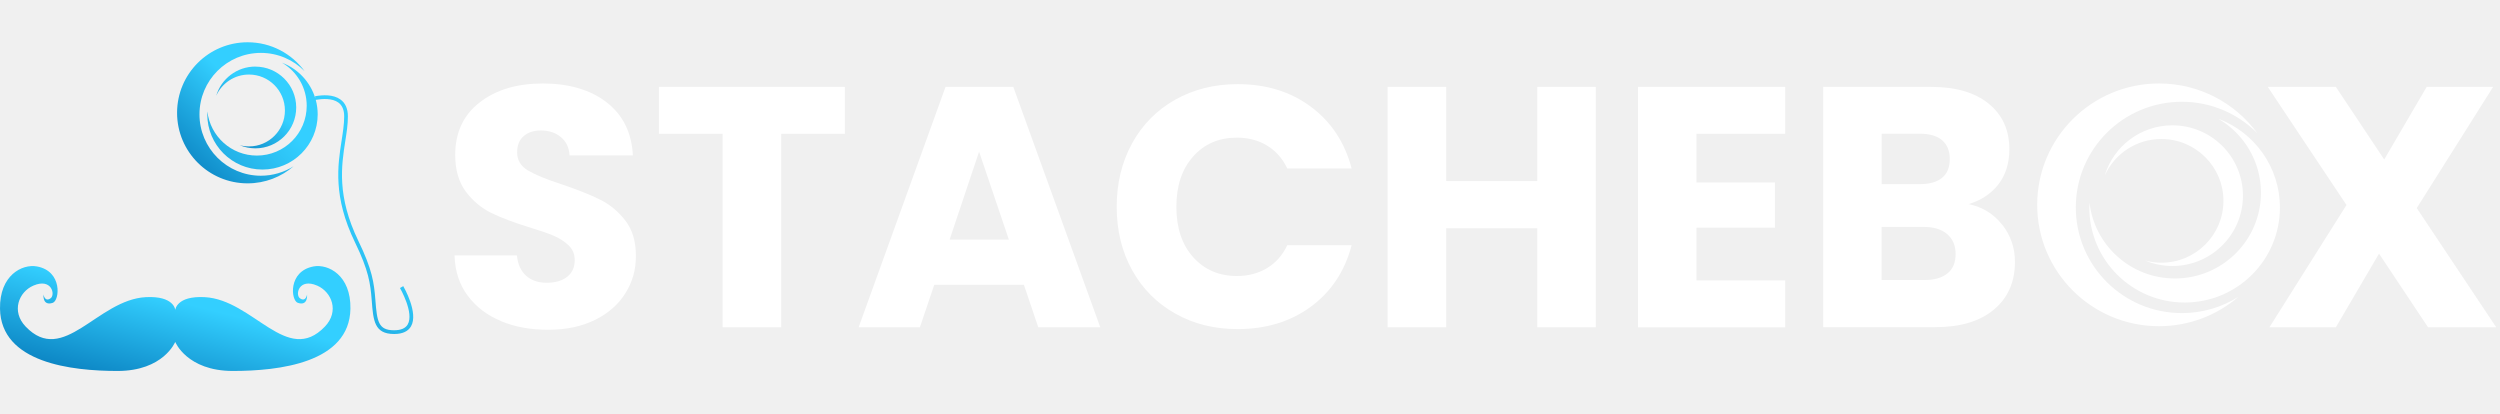
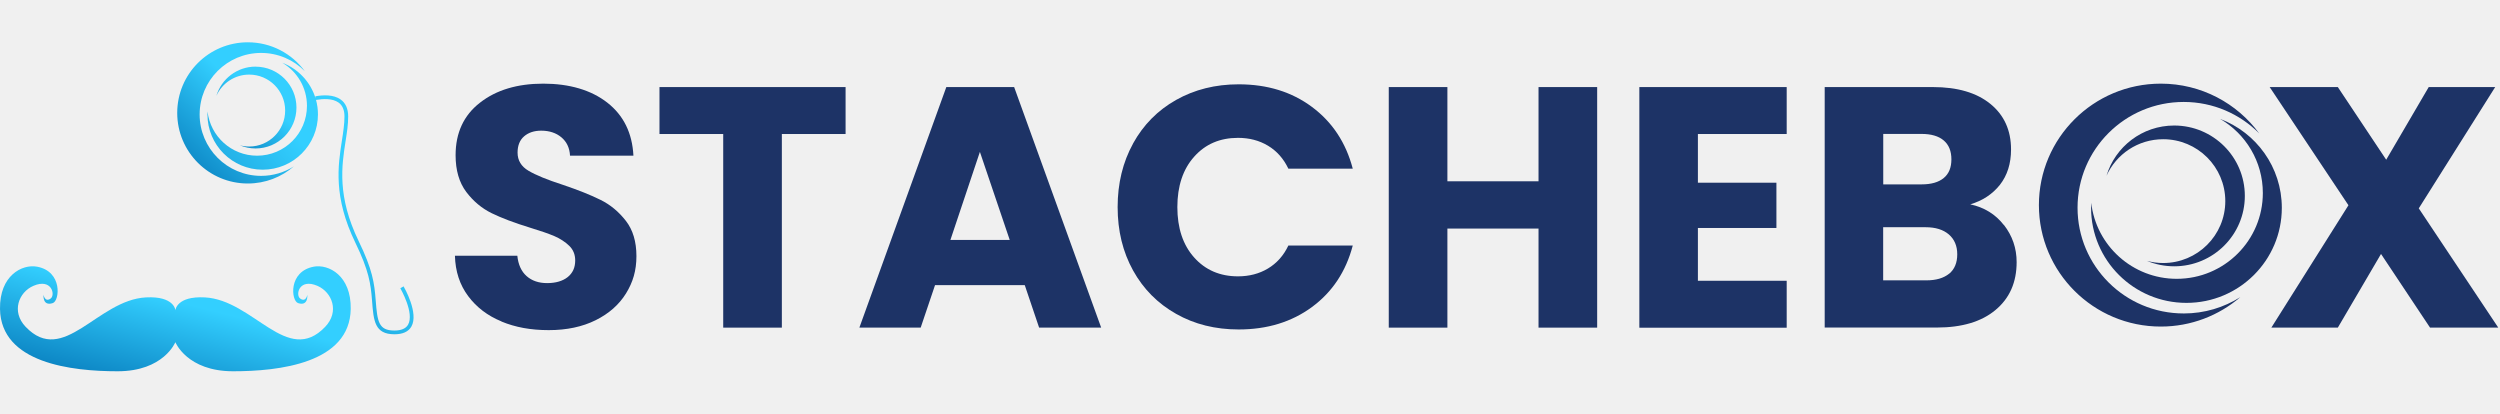
- <svg xmlns="http://www.w3.org/2000/svg" width="605" height="100" viewBox="0 0 605 100" fill="none">
-   <g clip-path="url(#clip0_722_5081)">
-     <path d="M75.854 64.484C69.666 65.648 70.391 72.722 72.067 73.286C74.618 74.139 74.307 71.27 74.307 71.27C74.307 71.27 74.019 73.179 72.6 72.197C71.374 71.354 72.311 67.182 76.771 69.124C80.282 70.661 82.159 75.335 78.629 79.027C69.474 88.619 61.301 72.528 49.532 71.909C42.672 71.546 42.416 75.004 42.416 75.004C42.416 75.004 42.16 71.546 35.3 71.909C23.542 72.528 15.367 88.617 6.203 79.027C2.672 75.335 4.549 70.651 8.06 69.124C12.51 67.182 13.458 71.354 12.232 72.197C10.822 73.179 10.524 71.27 10.524 71.27C10.524 71.27 10.213 74.129 12.764 73.286C14.44 72.732 15.176 65.646 8.975 64.484C5.328 63.801 -0.125 66.65 0.002 74.696C0.206 87.819 17.309 89.772 28.448 89.772C39.587 89.772 42.404 82.741 42.404 82.741C42.404 82.741 45.221 89.772 56.359 89.772C67.498 89.772 84.603 87.831 84.805 74.696C84.934 66.65 79.481 63.801 75.832 64.484H75.854Z" fill="url(#paint0_linear_722_5081)" />
-     <path d="M97.589 69.254L97.579 69.244L96.8 69.702C96.833 69.766 100.269 75.731 98.668 78.516C98.133 79.443 97.024 79.923 95.371 79.923C91.562 79.923 91.241 77.822 90.848 72.658C90.527 68.421 90.08 65.209 86.728 58.307C81.48 47.467 82.631 40.072 83.559 34.14C83.889 32.039 84.2 30.065 84.188 28.155C84.188 26.298 83.569 24.911 82.363 24.058C80.613 22.81 78.064 22.959 76.239 23.29L76.297 23.772C75.09 19.815 72.093 16.636 68.248 15.18C71.823 17.271 74.223 21.154 74.223 25.593C74.223 32.251 68.825 37.649 62.166 37.649C55.968 37.649 50.866 32.975 50.185 26.958C50.175 27.192 50.163 27.427 50.163 27.673C50.163 35.045 56.137 41.032 63.521 41.032C70.906 41.032 76.88 35.045 76.88 27.673C76.88 26.46 76.717 25.282 76.412 24.163C78.124 23.872 80.399 23.76 81.853 24.792C82.812 25.476 83.292 26.607 83.292 28.153C83.292 29.988 82.994 31.93 82.673 33.989C81.724 40.05 80.55 47.604 85.928 58.69C89.203 65.445 89.64 68.561 89.961 72.72C90.334 77.596 90.58 80.828 95.391 80.828C97.385 80.828 98.762 80.199 99.466 78.971C101.323 75.739 97.748 69.518 97.589 69.25V69.254Z" fill="url(#paint1_linear_722_5081)" />
-     <path d="M48.273 27.663C48.273 19.458 54.931 12.8 63.136 12.8C67.276 12.8 71.02 14.495 73.71 17.227C70.605 12.981 65.59 10.229 59.924 10.229C50.491 10.229 42.853 17.869 42.853 27.3C42.853 36.73 50.493 44.371 59.924 44.371C64.181 44.371 68.064 42.812 71.053 40.231C68.76 41.681 66.042 42.523 63.13 42.526C54.927 42.523 48.271 35.867 48.271 27.663H48.273Z" fill="url(#paint2_linear_722_5081)" />
-     <path d="M60.255 35.431C59.464 35.431 58.708 35.324 57.982 35.132C59.156 35.622 60.446 35.891 61.791 35.901C67.254 35.901 71.682 31.473 71.682 26.01C71.682 20.547 67.254 16.119 61.791 16.119L61.801 16.109C57.321 16.109 53.532 19.086 52.316 23.183C53.671 20.152 56.722 18.039 60.255 18.039C65.056 18.039 68.951 21.933 68.951 26.736C68.951 31.539 65.058 35.433 60.255 35.433V35.431Z" fill="url(#paint3_linear_722_5081)" />
+ <svg xmlns="http://www.w3.org/2000/svg" width="1076" height="178" viewBox="0 0 1076 178" fill="none">
+   <g clip-path="url(#clip0_713_3453)">
+     <path d="M135.02 114.781C124.004 116.852 125.296 129.443 128.279 130.448C132.819 131.967 132.267 126.859 132.267 126.859C132.267 126.859 131.753 130.258 129.227 128.51C127.044 127.01 128.713 119.584 136.653 123.04C142.902 125.775 146.243 134.095 139.958 140.667C123.663 157.741 109.116 129.099 88.166 127.997C75.955 127.351 75.499 133.506 75.499 133.506C75.499 133.506 75.043 127.351 62.833 127.997C41.904 129.099 27.353 157.737 11.04 140.667C4.756 134.095 8.097 125.757 14.346 123.04C22.267 119.584 23.954 127.01 21.772 128.51C19.263 130.258 18.732 126.859 18.732 126.859C18.732 126.859 18.179 131.949 22.72 130.448C25.702 129.461 27.012 116.849 15.976 114.781C9.483 113.565 -0.223 118.636 0.003 132.957C0.366 156.316 30.81 159.794 50.637 159.794C70.464 159.794 75.478 147.278 75.478 147.278C75.478 147.278 80.492 159.794 100.319 159.794C120.146 159.794 150.593 156.338 150.952 132.957C151.182 118.636 141.477 113.565 134.98 114.781H135.02Z" fill="url(#paint0_linear_713_3453)" />
+     <path d="M173.708 123.27L173.69 123.252L172.304 124.067C172.362 124.182 178.478 134.799 175.628 139.755C174.677 141.406 172.703 142.261 169.76 142.261C162.98 142.261 162.409 138.521 161.709 129.329C161.138 121.788 160.342 116.07 154.376 103.784C145.033 84.488 147.083 71.327 148.734 60.767C149.323 57.027 149.875 53.513 149.854 50.114C149.854 46.809 148.752 44.339 146.606 42.821C143.49 40.599 138.953 40.865 135.705 41.453L135.809 42.311C133.659 35.269 128.326 29.609 121.481 27.018C127.845 30.74 132.116 37.653 132.116 45.552C132.116 57.404 122.507 67.012 110.656 67.012C99.623 67.012 90.542 58.693 89.329 47.982C89.311 48.399 89.289 48.819 89.289 49.257C89.289 62.379 99.924 73.035 113.068 73.035C126.212 73.035 136.846 62.379 136.846 49.257C136.846 47.096 136.556 45 136.014 43.008C139.061 42.491 143.11 42.29 145.697 44.127C147.406 45.344 148.26 47.358 148.26 50.111C148.26 53.377 147.729 56.833 147.158 60.498C145.468 71.287 143.379 84.733 152.951 104.466C158.78 116.49 159.559 122.035 160.13 129.44C160.794 138.119 161.232 143.872 169.796 143.872C173.345 143.872 175.797 142.752 177.049 140.567C180.355 134.813 173.991 123.74 173.708 123.263V123.27Z" fill="url(#paint1_linear_713_3453)" />
+     <path d="M85.926 49.238C85.926 34.633 97.778 22.781 112.382 22.781C119.751 22.781 126.416 25.8 131.204 30.663C125.677 23.104 116.751 18.205 106.665 18.205C89.874 18.205 76.278 31.805 76.278 48.592C76.278 65.378 89.878 78.978 106.665 78.978C114.242 78.978 121.155 76.204 126.474 71.609C122.393 74.19 117.555 75.69 112.372 75.694C97.771 75.69 85.923 63.842 85.923 49.238H85.926Z" fill="url(#paint2_linear_713_3453)" />
+     <path d="M107.253 63.064C105.846 63.064 104.5 62.874 103.208 62.533C105.297 63.405 107.594 63.882 109.988 63.9C119.712 63.9 127.594 56.018 127.594 46.295C127.594 36.572 119.712 28.69 109.988 28.69L110.006 28.672C102.031 28.672 95.287 33.97 93.123 41.263C95.534 35.868 100.965 32.107 107.253 32.107C115.799 32.107 122.734 39.038 122.734 47.587C122.734 56.137 115.803 63.068 107.253 63.068V63.064Z" fill="url(#paint3_linear_713_3453)" />
  </g>
-   <path d="M528.01 75.769C513.836 75.769 502.347 64.322 502.347 50.199C502.347 36.076 513.836 24.628 528.01 24.628C535.158 24.628 541.62 27.542 546.273 32.243C540.913 24.946 532.254 20.201 522.48 20.201C506.2 20.201 493.001 33.349 493.001 49.57C493.001 65.791 506.2 78.939 522.477 78.939C529.821 78.939 536.534 76.255 541.699 71.825C537.735 74.323 533.043 75.772 528.01 75.772" fill="white" />
-   <path d="M536.832 28.738C543.001 32.339 547.15 39.01 547.15 46.648C547.15 58.104 537.828 67.389 526.333 67.392C515.635 67.392 506.828 59.353 505.653 49.008C505.633 49.416 505.618 49.823 505.618 50.234C505.618 62.925 515.945 73.211 528.679 73.211C541.412 73.211 551.739 62.922 551.739 50.234C551.739 40.404 545.543 32.022 536.832 28.738Z" fill="white" />
-   <path d="M525.714 30.328C517.976 30.328 511.441 35.457 509.34 42.489C511.686 37.273 516.941 33.641 523.05 33.641C531.346 33.641 538.071 40.341 538.071 48.607C538.071 56.874 531.346 63.574 523.05 63.574C521.694 63.574 520.38 63.391 519.129 63.056C521.154 63.9 523.38 64.366 525.714 64.369C535.15 64.369 542.794 56.746 542.794 47.347C542.794 37.945 535.147 30.328 525.714 30.328Z" fill="white" />
-   <path d="M121.27 77.701C117.897 76.328 115.211 74.267 113.192 71.561C111.172 68.855 110.101 65.603 110 61.806H125.087C125.31 63.967 126.057 65.603 127.329 66.734C128.602 67.865 130.258 68.431 132.298 68.431C134.338 68.431 136.054 67.946 137.266 66.977C138.478 66.007 139.084 64.674 139.084 62.957C139.084 61.523 138.599 60.332 137.63 59.403C136.66 58.474 135.469 57.686 134.075 57.08C132.661 56.474 130.662 55.788 128.077 55C124.32 53.849 121.25 52.677 118.887 51.526C116.504 50.355 114.464 48.658 112.747 46.396C111.031 44.114 110.162 41.165 110.162 37.51C110.162 32.097 112.121 27.856 116.059 24.806C119.978 21.736 125.087 20.201 131.369 20.201C137.65 20.201 142.941 21.736 146.859 24.806C150.778 27.876 152.878 32.137 153.161 37.611H137.832C137.731 35.732 137.024 34.258 135.751 33.188C134.479 32.117 132.843 31.572 130.864 31.572C129.147 31.572 127.774 32.036 126.723 32.945C125.673 33.854 125.148 35.167 125.148 36.884C125.148 38.762 126.037 40.236 127.794 41.266C129.571 42.316 132.318 43.447 136.074 44.659C139.831 45.932 142.881 47.144 145.224 48.315C147.566 49.466 149.606 51.163 151.323 53.364C153.04 55.565 153.888 58.413 153.888 61.907C153.888 65.401 153.04 68.229 151.363 70.935C149.687 73.641 147.243 75.802 144.032 77.398C140.821 78.993 137.044 79.801 132.681 79.801C128.319 79.801 124.623 79.115 121.25 77.721L121.27 77.701Z" fill="white" />
-   <path d="M204.46 21.029V32.38H189.05V79.195H174.872V32.38H159.462V21.029H204.46Z" fill="white" />
-   <path d="M247.803 68.915H226.092L222.618 79.195H207.793L228.818 21.029H245.218L266.263 79.195H251.257L247.783 68.915H247.803ZM244.148 57.989L236.937 36.702L229.808 57.989H244.148Z" fill="white" />
-   <path d="M273.978 34.663C276.462 30.159 279.936 26.644 284.379 24.14C288.822 21.636 293.871 20.363 299.506 20.363C306.414 20.363 312.331 22.181 317.239 25.837C322.147 29.492 325.439 34.461 327.095 40.762H311.523C310.372 38.338 308.716 36.48 306.595 35.208C304.475 33.935 302.051 33.309 299.345 33.309C294.982 33.309 291.448 34.824 288.741 37.874C286.035 40.903 284.682 44.983 284.682 50.052C284.682 55.122 286.035 59.201 288.741 62.231C291.448 65.26 294.982 66.795 299.345 66.795C302.051 66.795 304.475 66.169 306.595 64.897C308.716 63.624 310.372 61.786 311.523 59.343H327.095C325.439 65.644 322.147 70.592 317.239 74.207C312.331 77.823 306.414 79.64 299.506 79.64C293.871 79.64 288.822 78.388 284.379 75.864C279.936 73.359 276.462 69.865 273.978 65.382C271.493 60.898 270.241 55.788 270.241 50.052C270.241 44.316 271.493 39.187 273.978 34.683V34.663Z" fill="white" />
-   <path d="M386.19 21.029V79.195H372.012V55.242H349.977V79.195H335.799V21.029H349.977V43.811H372.012V21.029H386.19Z" fill="white" />
-   <path d="M410.548 32.38V44.154H429.533V55.101H410.548V67.865H432.017V79.216H396.39V21.029H432.017V32.38H410.548Z" fill="white" />
-   <path d="M484.549 54.374C486.589 56.999 487.619 59.989 487.619 63.361C487.619 68.229 485.922 72.086 482.529 74.914C479.136 77.762 474.39 79.175 468.311 79.175H441.207V21.029H467.381C473.299 21.029 477.924 22.383 481.257 25.089C484.589 27.795 486.265 31.471 486.265 36.116C486.265 39.55 485.357 42.377 483.579 44.659C481.782 46.921 479.398 48.497 476.409 49.385C479.782 50.112 482.489 51.769 484.528 54.394L484.549 54.374ZM455.364 44.558H464.635C466.957 44.558 468.735 44.053 469.987 43.023C471.239 41.993 471.845 40.499 471.845 38.499C471.845 36.5 471.219 34.985 469.987 33.935C468.755 32.885 466.957 32.36 464.635 32.36H455.364V44.538V44.558ZM471.32 66.148C472.612 65.078 473.259 63.503 473.259 61.463C473.259 59.423 472.572 57.828 471.219 56.656C469.866 55.505 468.008 54.919 465.624 54.919H455.344V67.764H465.786C468.149 67.764 469.987 67.219 471.3 66.148H471.32Z" fill="white" />
-   <path d="M587.579 79.195L575.724 61.382L565.282 79.195H549.206L567.847 49.608L548.802 21.029H565.282L576.976 38.6L587.256 21.029H603.333L584.853 50.355L604.08 79.195H587.6H587.579Z" fill="white" />
+   <path d="M939.858 134.911C914.628 134.911 894.177 114.534 894.177 89.396C894.177 64.257 914.628 43.88 939.858 43.88C952.582 43.88 964.084 49.067 972.367 57.434C962.825 44.445 947.413 36 930.014 36C901.036 36 877.543 59.403 877.543 88.277C877.543 117.151 901.036 140.554 930.009 140.554C943.082 140.554 955.031 135.777 964.224 127.891C957.168 132.336 948.817 134.917 939.858 134.917" fill="#1D3366" />
+   <path d="M955.561 51.197C966.543 57.606 973.927 69.481 973.927 83.076C973.927 103.469 957.334 119.996 936.873 120.002C917.831 120.002 902.154 105.692 900.063 87.278C900.027 88.003 900.001 88.729 900.001 89.459C900.001 112.049 918.382 130.359 941.048 130.359C963.714 130.359 982.096 112.043 982.096 89.459C982.096 71.963 971.067 57.041 955.561 51.197Z" fill="#1D3366" />
+   <path d="M935.772 54.025C921.997 54.025 910.365 63.154 906.626 75.672C910.802 66.387 920.156 59.921 931.029 59.921C945.797 59.921 957.767 71.848 957.767 86.562C957.767 101.277 945.797 113.203 931.029 113.203C928.617 113.203 926.277 112.877 924.051 112.281C927.655 113.784 931.617 114.613 935.772 114.618C952.567 114.618 966.175 101.049 966.175 84.319C966.175 67.584 952.562 54.025 935.772 54.025Z" fill="#1D3366" />
+   <path d="M215.861 138.35C209.857 135.905 205.076 132.238 201.481 127.421C197.886 122.603 195.981 116.816 195.801 110.057H222.656C223.051 113.904 224.381 116.816 226.646 118.829C228.911 120.842 231.859 121.849 235.49 121.849C239.121 121.849 242.176 120.986 244.333 119.26C246.49 117.535 247.569 115.162 247.569 112.106C247.569 109.554 246.706 107.433 244.981 105.779C243.255 104.125 241.134 102.723 238.653 101.645C236.137 100.566 232.578 99.344 227.976 97.942C221.289 95.893 215.825 93.808 211.619 91.758C207.377 89.673 203.746 86.653 200.69 82.627C197.634 78.565 196.088 73.316 196.088 66.809C196.088 57.175 199.576 49.625 206.586 44.197C213.56 38.732 222.656 36 233.836 36C245.017 36 254.435 38.732 261.41 44.197C268.384 49.661 272.123 57.246 272.626 66.989H245.34C245.16 63.645 243.902 61.021 241.637 59.116C239.372 57.211 236.46 56.24 232.937 56.24C229.882 56.24 227.437 57.067 225.567 58.684C223.698 60.302 222.763 62.639 222.763 65.695C222.763 69.038 224.345 71.662 227.473 73.496C230.636 75.365 235.526 77.378 242.212 79.535C248.899 81.8 254.328 83.957 258.498 86.042C262.668 88.091 266.299 91.111 269.355 95.03C272.411 98.948 273.92 104.017 273.92 110.237C273.92 116.456 272.411 121.489 269.427 126.306C266.443 131.124 262.093 134.97 256.377 137.81C250.661 140.65 243.938 142.088 236.173 142.088C228.408 142.088 221.829 140.866 215.825 138.386L215.861 138.35Z" fill="#1D3366" />
+   <path d="M363.939 37.475V57.678H336.509V141.011H311.272V57.678H283.842V37.475H363.939Z" fill="#1D3366" />
+   <path d="M441.09 122.712H402.443L396.26 141.011H369.873L407.297 37.475H436.488L473.948 141.011H447.237L441.054 122.712H441.09ZM434.583 103.263L421.749 65.372L409.058 103.263H434.583Z" fill="#1D3366" />
+   <path d="M487.68 61.742C492.102 53.725 498.285 47.469 506.194 43.012C514.103 38.554 523.091 36.289 533.121 36.289C545.416 36.289 555.949 39.525 564.685 46.032C573.421 52.538 579.281 61.382 582.229 72.599H554.511C552.462 68.284 549.514 64.977 545.74 62.712C541.965 60.447 537.651 59.333 532.833 59.333C525.068 59.333 518.777 62.029 513.96 67.458C509.142 72.85 506.734 80.112 506.734 89.135C506.734 98.159 509.142 105.421 513.96 110.813C518.777 116.206 525.068 118.938 532.833 118.938C537.651 118.938 541.965 117.824 545.74 115.559C549.514 113.294 552.462 110.022 554.511 105.673H582.229C579.281 116.889 573.421 125.697 564.685 132.132C555.949 138.567 545.416 141.802 533.121 141.802C523.091 141.802 514.103 139.573 506.194 135.08C498.285 130.622 492.102 124.402 487.68 116.422C483.258 108.441 481.029 99.345 481.029 89.135C481.029 78.926 483.258 69.794 487.68 61.778V61.742Z" fill="#1D3366" />
+   <path d="M687.419 37.475V141.011H662.182V98.374H622.96V141.011H597.723V37.475H622.96V78.026H662.182V37.475H687.419Z" fill="#1D3366" />
+   <path d="M730.776 57.678V78.637H764.569V98.122H730.776V120.843H768.991V141.046H705.575V37.475H768.991V57.678H730.776Z" fill="#1D3366" />
+   <path d="M862.497 96.828C866.128 101.502 867.961 106.822 867.961 112.826C867.961 121.49 864.941 128.356 858.902 133.389C852.862 138.458 844.414 140.975 833.593 140.975H785.348V37.475H831.939C842.472 37.475 850.705 39.883 856.637 44.701C862.569 49.518 865.552 56.061 865.552 64.329C865.552 70.441 863.935 75.474 860.771 79.536C857.571 83.562 853.329 86.367 848.009 87.948C854.012 89.243 858.83 92.191 862.461 96.864L862.497 96.828ZM810.549 79.356H827.05C831.184 79.356 834.348 78.458 836.577 76.624C838.806 74.791 839.884 72.13 839.884 68.571C839.884 65.012 838.77 62.316 836.577 60.447C834.384 58.577 831.184 57.642 827.05 57.642H810.549V79.32V79.356ZM838.949 117.787C841.25 115.881 842.401 113.077 842.401 109.446C842.401 105.816 841.178 102.975 838.77 100.89C836.361 98.841 833.053 97.799 828.811 97.799H810.513V120.663H829.099C833.305 120.663 836.577 119.692 838.913 117.787H838.949Z" fill="#1D3366" />
+   <path d="M1045.89 141.011L1024.79 109.303L1006.2 141.011H977.586L1010.77 88.344L976.867 37.475H1006.2L1027.02 68.751L1045.32 37.475H1073.93L1041.04 89.674L1075.26 141.011H1045.93H1045.89Z" fill="#1D3366" />
  <defs>
-     <linearGradient id="paint0_linear_722_5081" x1="67.271" y1="70.359" x2="59.748" y2="99.91" gradientUnits="userSpaceOnUse">
+     <linearGradient id="paint0_linear_713_3453" x1="119.742" y1="125.239" x2="106.351" y2="177.84" gradientUnits="userSpaceOnUse">
      <stop offset="0.279" stop-color="#33CFFF" />
      <stop offset="1" stop-color="#0D87C5" />
    </linearGradient>
-     <linearGradient id="paint1_linear_722_5081" x1="89.694" y1="30.625" x2="49.269" y2="66.71" gradientUnits="userSpaceOnUse">
+     <linearGradient id="paint1_linear_713_3453" x1="159.656" y1="54.511" x2="87.698" y2="118.742" gradientUnits="userSpaceOnUse">
      <stop offset="0.279" stop-color="#33CFFF" />
      <stop offset="1" stop-color="#0D87C5" />
    </linearGradient>
-     <linearGradient id="paint2_linear_722_5081" x1="67.33" y1="18.261" x2="46.209" y2="40.707" gradientUnits="userSpaceOnUse">
+     <linearGradient id="paint2_linear_713_3453" x1="119.847" y1="32.504" x2="82.251" y2="72.456" gradientUnits="userSpaceOnUse">
      <stop offset="0.279" stop-color="#33CFFF" />
      <stop offset="1" stop-color="#0D87C5" />
    </linearGradient>
-     <linearGradient id="paint3_linear_722_5081" x1="67.677" y1="20.766" x2="55.531" y2="34.741" gradientUnits="userSpaceOnUse">
+     <linearGradient id="paint3_linear_713_3453" x1="120.466" y1="36.96" x2="98.845" y2="61.836" gradientUnits="userSpaceOnUse">
      <stop offset="0.279" stop-color="#33CFFF" />
      <stop offset="1" stop-color="#0D87C5" />
    </linearGradient>
-     <clipPath id="clip0_722_5081">
-       <rect width="100" height="79.544" fill="white" transform="translate(0 10.2285)" />
+     <clipPath id="clip0_713_3453">
+       <rect width="178.001" height="141.588" fill="white" transform="translate(0 18.2051)" />
    </clipPath>
  </defs>
</svg>
